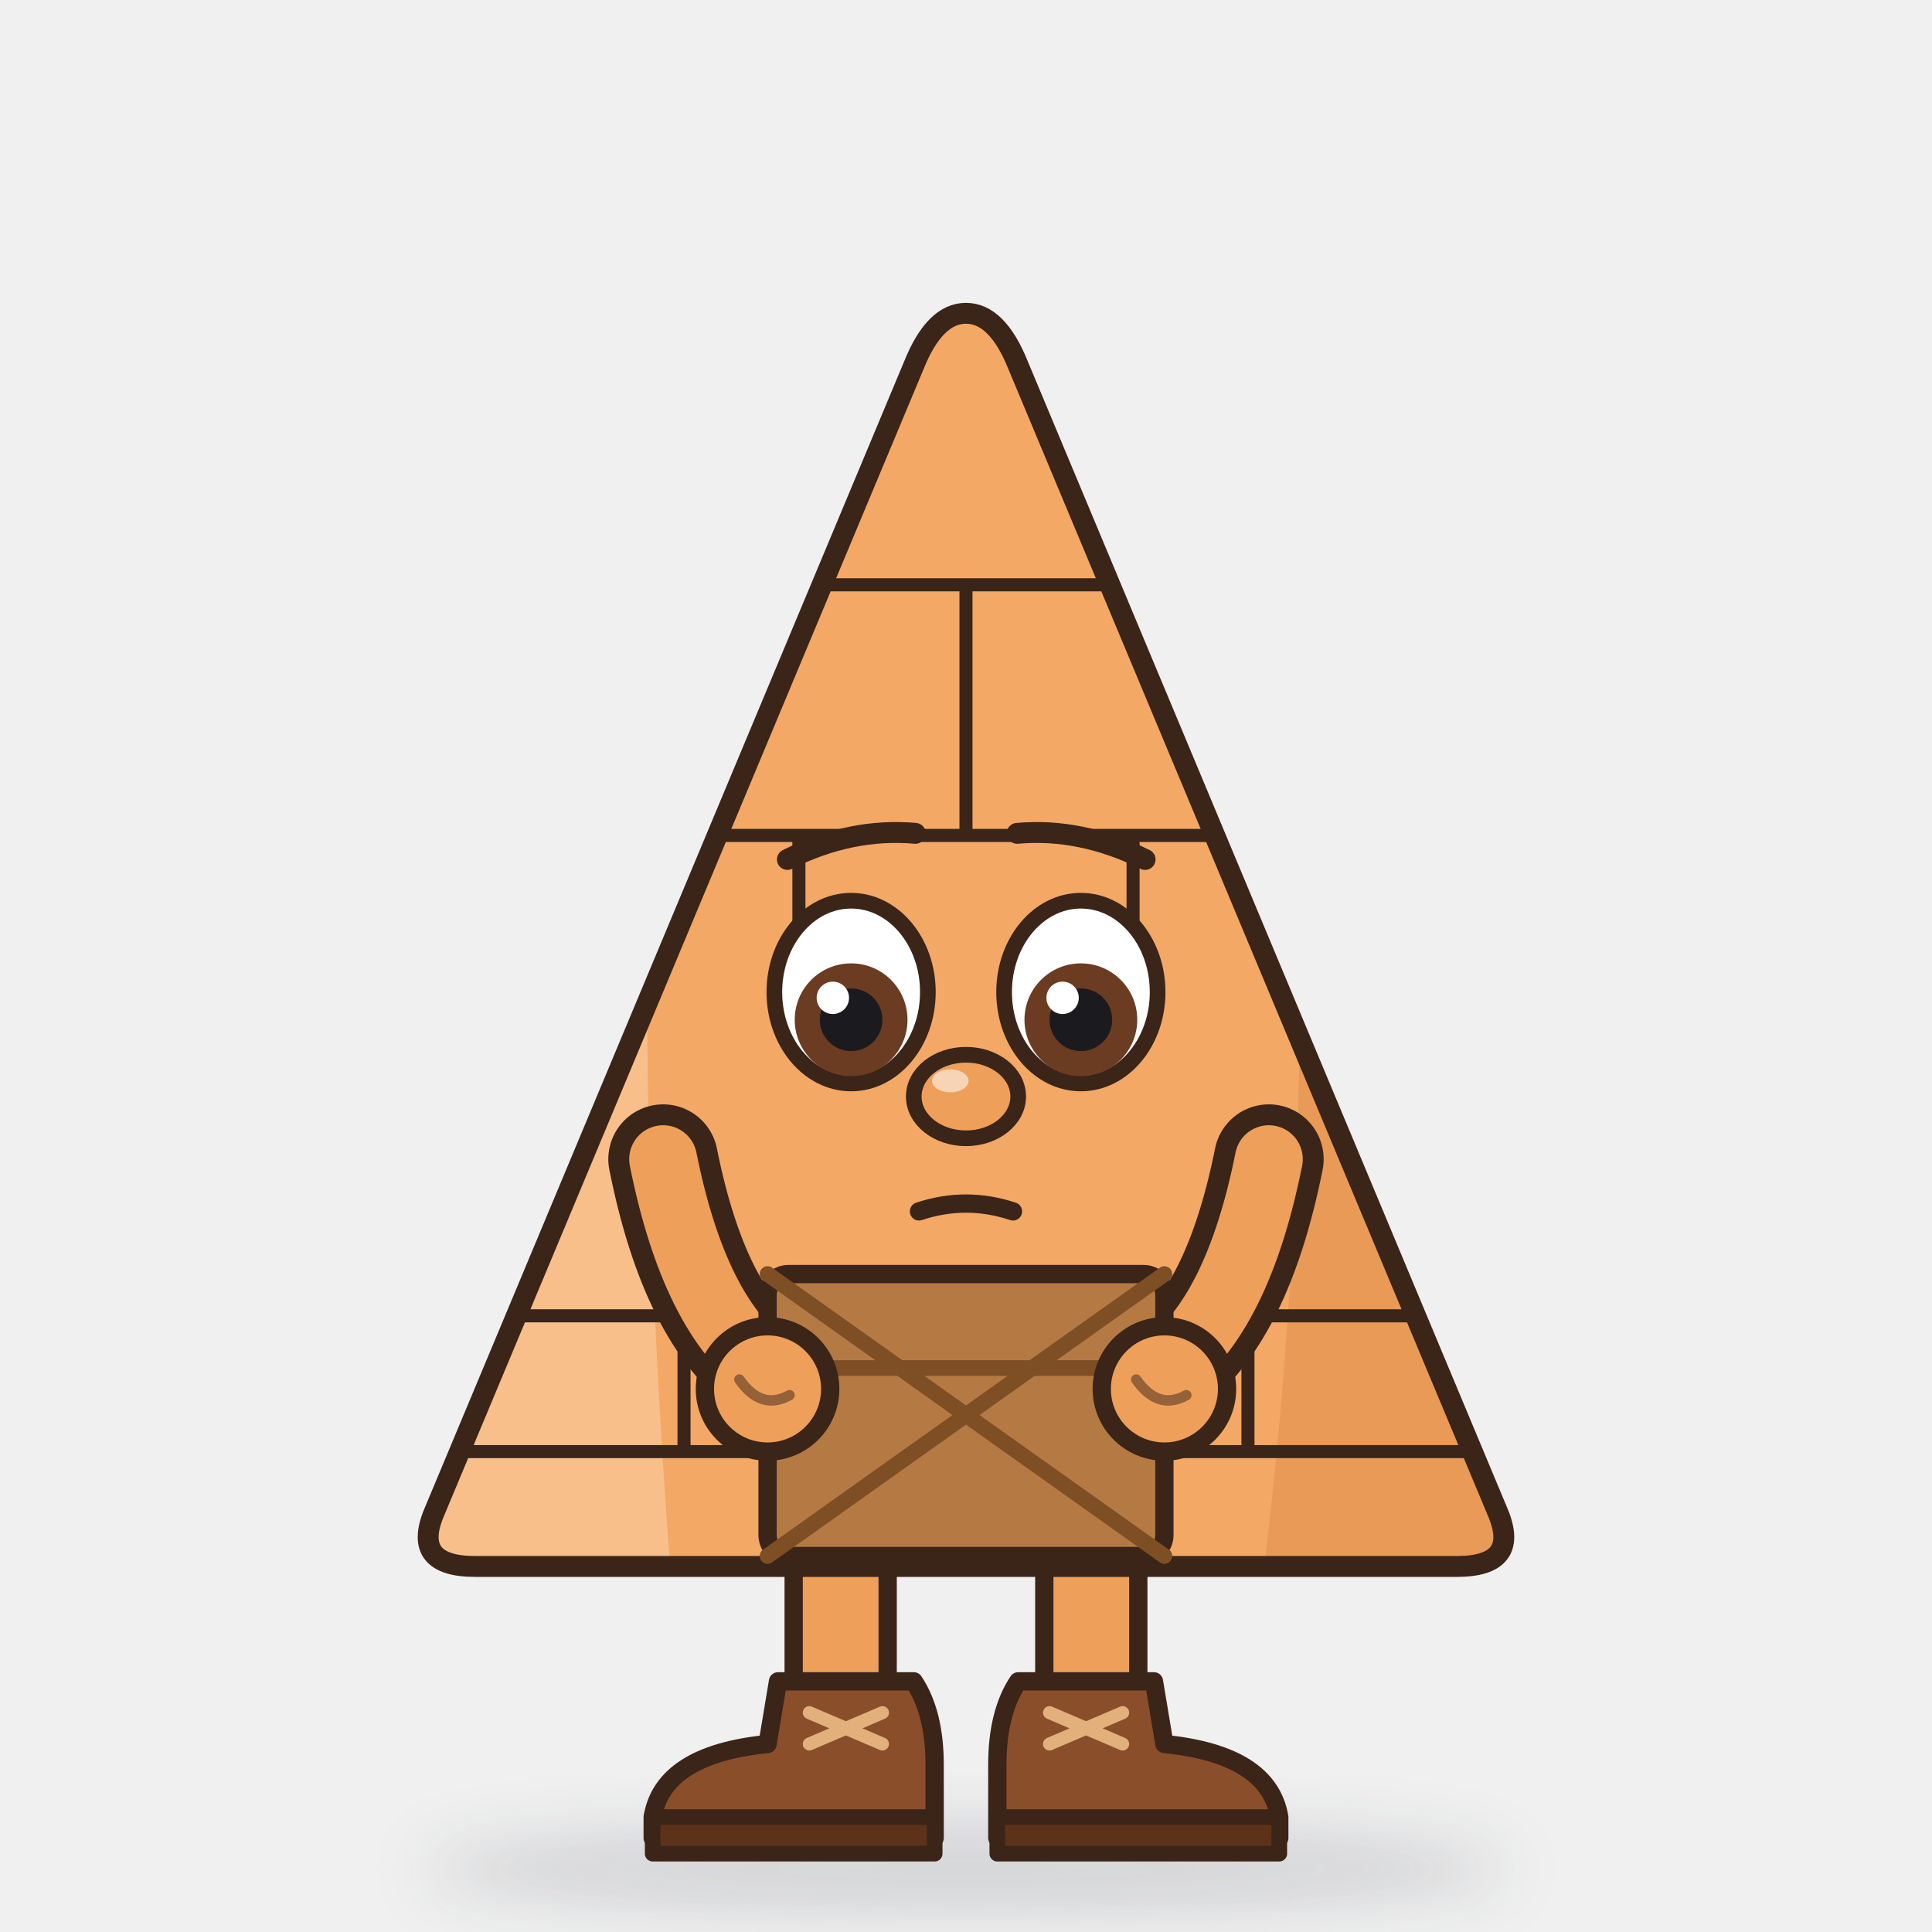
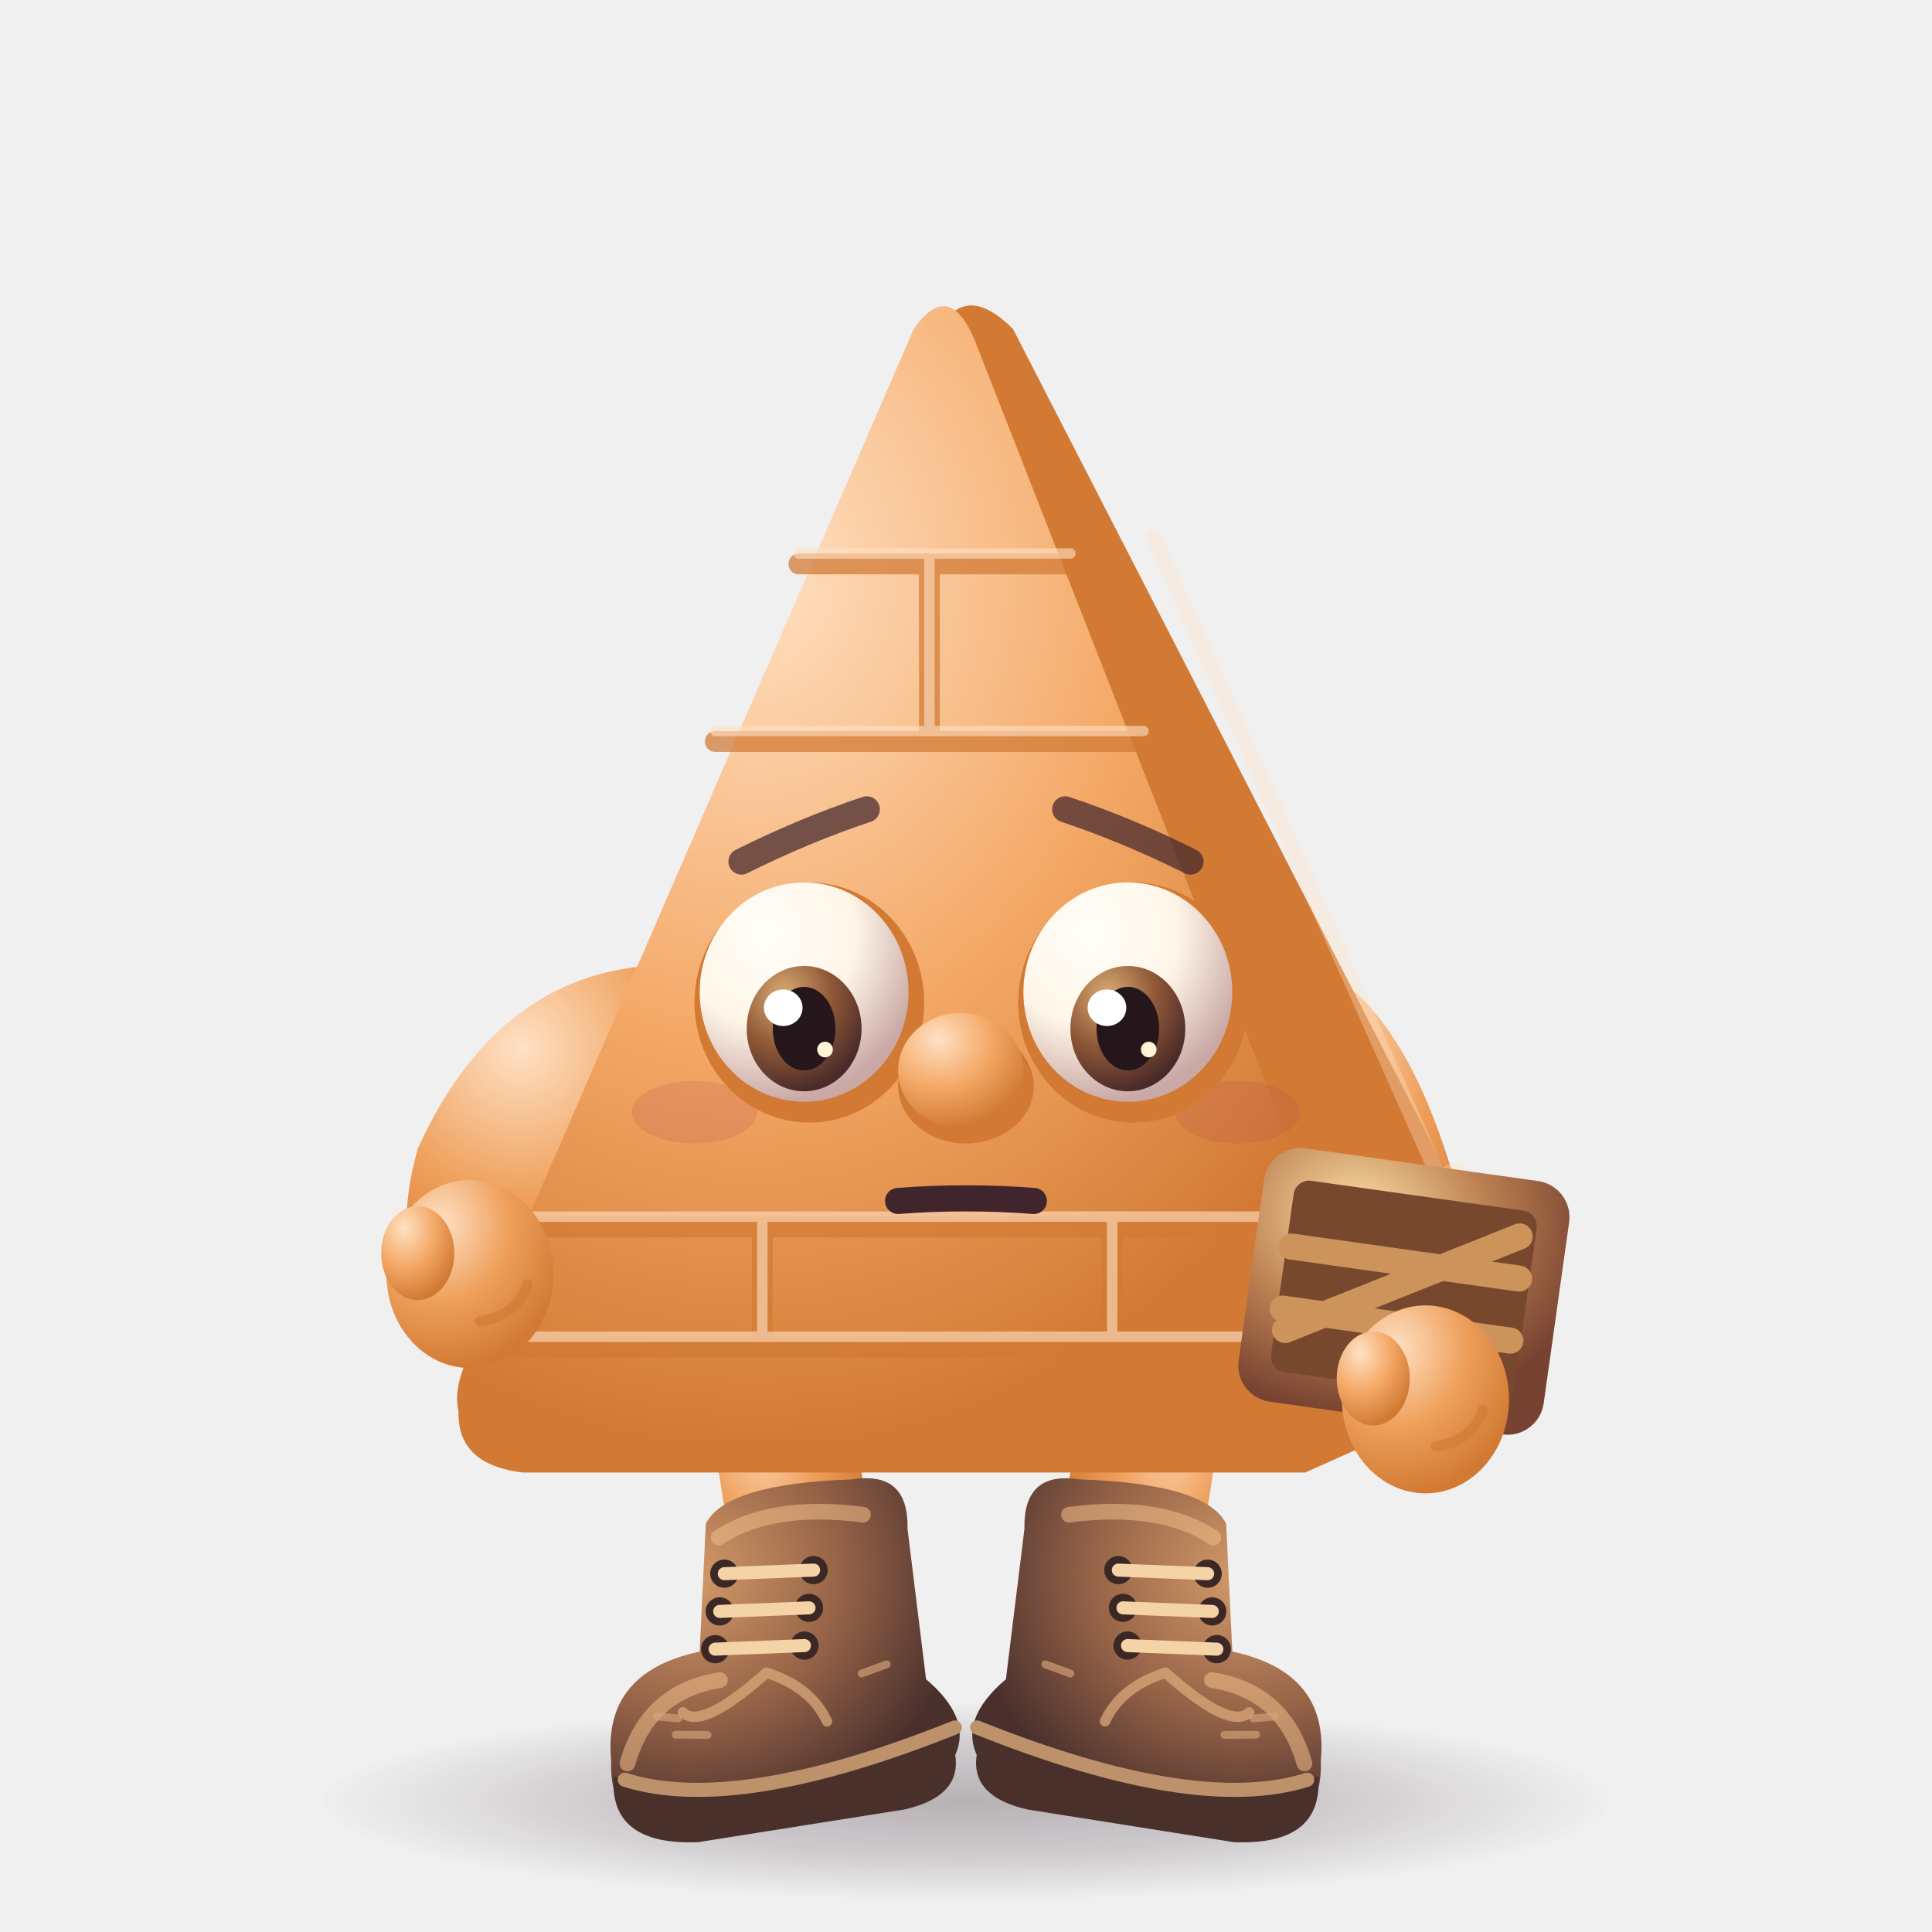
<svg xmlns="http://www.w3.org/2000/svg" viewBox="0 0 64 64" width="160" height="160" role="img" aria-label="Giza, Inventory, sentback">
  <defs>
-     <filter id="sm-giza-s" x="-50%" y="-50%" width="200%" height="200%">
-       <feGaussianBlur stdDeviation="6" />
-     </filter>
+     <radialGradient id="sm-giza-clay" cx="32%" cy="23%" r="78%">
+       <stop offset="0" stop-color="#FFE1C4" />
+       <stop offset="0.54" stop-color="#F4A866" />
+       <stop offset="1" stop-color="#D27A34" />
+     </radialGradient>
+     <radialGradient id="sm-giza-arm" cx="32%" cy="23%" r="78%">
+       <stop offset="0" stop-color="#FFE1C4" />
+       <stop offset="0.54" stop-color="#EE9F5A" />
+       <stop offset="1" stop-color="#D27A34" />
+     </radialGradient>
+     <radialGradient id="sm-giza-recess" cx="32%" cy="23%" r="78%">
+       <stop offset="0" stop-color="#D27A34" />
+       <stop offset="0.54" stop-color="#D27A34" />
+       <stop offset="1" stop-color="#594454" />
+     </radialGradient>
+     <radialGradient id="sm-giza-boot" cx="32%" cy="23%" r="78%">
+       <stop offset="0" stop-color="#d39a69" />
+       <stop offset="0.54" stop-color="#966347" />
+       <stop offset="1" stop-color="#4a302d" />
+     </radialGradient>
+     <radialGradient id="sm-giza-wood" cx="32%" cy="23%" r="78%">
+       <stop offset="0" stop-color="#ffe0a6" />
+       <stop offset="0.54" stop-color="#bb8051" />
+       <stop offset="1" stop-color="#774231" />
+     </radialGradient>
+     <radialGradient id="sm-giza-gold" cx="32%" cy="23%" r="78%">
+       <stop offset="0" stop-color="#fff5bb" />
+       <stop offset="0.54" stop-color="#ebba54" />
+       <stop offset="1" stop-color="#aa612e" />
+     </radialGradient>
+     <radialGradient id="sm-giza-red" cx="32%" cy="23%" r="78%">
+       <stop offset="0" stop-color="#ffb3a4" />
+       <stop offset="0.54" stop-color="#e47065" />
+       <stop offset="1" stop-color="#a53247" />
+     </radialGradient>
+     <radialGradient id="sm-giza-white" cx="32%" cy="23%" r="78%">
+       <stop offset="0" stop-color="#fffef9" />
+       <stop offset="0.54" stop-color="#fff6e8" />
+       <stop offset="1" stop-color="#c9a8a5" />
+     </radialGradient>
+     <radialGradient id="sm-giza-iris" cx="32%" cy="23%" r="78%">
+       <stop offset="0" stop-color="#d9ab73" />
+       <stop offset="0.54" stop-color="#905837" />
+       <stop offset="1" stop-color="#4b2b29" />
+     </radialGradient>
+     <radialGradient id="sm-giza-floor">
+       <stop stop-color="#38252e" stop-opacity=".31" />
+       <stop offset=".55" stop-color="#483442" stop-opacity=".2" />
+       <stop offset="1" stop-color="#483442" stop-opacity="0" />
+     </radialGradient>
  </defs>
  <g transform="scale(0.17297) translate(35 0)">
-     <ellipse cx="150" cy="358" rx="104" ry="9" fill="#1B2430" opacity=".14" filter="url(#sm-giza-s)" />
-     <rect x="117" y="296" width="18" height="34" rx="6" fill="#EE9F5A" stroke="#3B2418" stroke-width="3.5" />
-     <rect x="165" y="296" width="18" height="34" rx="6" fill="#EE9F5A" stroke="#3B2418" stroke-width="3.5" />
-     <path d="M140 322 L114 322 L112 334 Q92 336 90 348 L90 352 L144 352 L144 338 Q144 328 140 322 Z" fill="#8A4E2B" stroke="#3B2418" stroke-width="3.5" stroke-linejoin="round" />
-     <path d="M144 348 L90 348 L90 355 L144 355 Z" fill="#5E3219" stroke="#3B2418" stroke-width="3" stroke-linejoin="round" />
-     <path d="M134 328 L120 334 M120 328 L134 334" fill="none" stroke="#E2B07A" stroke-width="2.5" stroke-linecap="round" stroke-linejoin="round" />
-     <path d="M160 322 L186 322 L188 334 Q208 336 210 348 L210 352 L156 352 L156 338 Q156 328 160 322 Z" fill="#8A4E2B" stroke="#3B2418" stroke-width="3.5" stroke-linejoin="round" />
-     <path d="M156 348 L210 348 L210 355 L156 355 Z" fill="#5E3219" stroke="#3B2418" stroke-width="3" stroke-linejoin="round" />
-     <path d="M166 328 L180 334 M180 328 L166 334" fill="none" stroke="#E2B07A" stroke-width="2.5" stroke-linecap="round" stroke-linejoin="round" />
-     <clipPath id="sm-giza-c">
-       <path d="M150 60 Q156 60 160 70 L252 290 Q256 300 244 300 L56 300 Q44 300 48 290 L140 70 Q144 60 150 60 Z" />
-     </clipPath>
-     <path d="M150 60 Q156 60 160 70 L252 290 Q256 300 244 300 L56 300 Q44 300 48 290 L140 70 Q144 60 150 60 Z" fill="#F4A866" />
-     <g clip-path="url(#sm-giza-c)">
-       <path d="M200 0 L340 0 L340 370 L196 370 Q230 200 200 0 Z" fill="#D27A34" opacity="0.32" />
-       <path d="M0 0 L104 0 Q76 160 100 370 L0 370 Z" fill="#FFE1C4" opacity="0.4" />
-       <path d="M30 112 L270 112 M30 160 L270 160 M30 252 L270 252 M30 278 L270 278 M150 112 L150 160 M118 160 L118 192 M182 160 L182 192 M96 252 L96 278 M204 252 L204 278 M150 278 L150 300" fill="none" stroke="#3B2418" stroke-width="2.5" stroke-linecap="round" stroke-linejoin="round" />
+     <ellipse cx="150" cy="345" rx="123" ry="19" fill="url(#sm-giza-floor)" />
+     <g transform="translate(119 302) rotate(-9) scale(1 1)">
+       <rect x="-13" y="-53" width="27" height="71" rx="13" fill="url(#sm-giza-arm)" />
+       <path d="M-17-13Q-12-20 12-17Q23-17 21-6L20 23Q32 37 14 45H-27Q-45 44-42 29Q-41 12-22 11Z" fill="url(#sm-giza-boot)" />
+       <path d="M-42 32Q-24 42 22 32Q27 46 12 47H-28Q-45 45-42 32Z" fill="#49302b" />
+       <path d="M-40 33Q-20 43 24 33" fill="none" stroke="#bd9169" stroke-width="2.7" stroke-linecap="round" stroke-linejoin="round" />
+       <path d="M-39 30Q-33 17-19 17M-15-10Q-4-15 13-10" fill="none" stroke="#f1bd89" stroke-width="3" opacity="0.55" stroke-linecap="round" stroke-linejoin="round" />
+       <ellipse cx="-15" cy="-3" rx="2.7" ry="2.7" fill="#3b2826" />
+       <ellipse cx="2" cy="-1" rx="2.7" ry="2.7" fill="#3b2826" />
+       <path d="M-15 -3l17 2" fill="none" stroke="#f4d3a6" stroke-width="2.5" stroke-linecap="round" stroke-linejoin="round" />
+       <ellipse cx="-17" cy="4" rx="2.7" ry="2.7" fill="#3b2826" />
+       <ellipse cx="0" cy="6" rx="2.7" ry="2.7" fill="#3b2826" />
+       <path d="M-17 4l17 2" fill="none" stroke="#f4d3a6" stroke-width="2.5" stroke-linecap="round" stroke-linejoin="round" />
+       <ellipse cx="-19" cy="11" rx="2.7" ry="2.7" fill="#3b2826" />
+       <ellipse cx="-2" cy="13" rx="2.7" ry="2.7" fill="#3b2826" />
+       <path d="M-19 11l17 2" fill="none" stroke="#f4d3a6" stroke-width="2.5" stroke-linecap="round" stroke-linejoin="round" />
+       <path d="M-10 17q-14 9-17 5M-10 17q8 4 10 11" fill="none" stroke="#dfad7d" stroke-width="2" opacity="0.7" stroke-linecap="round" stroke-linejoin="round" />
+       <path d="M-29 26l6 1m-9-5l4 1m36-3l5-1" fill="none" stroke="#d5a47a" stroke-width="1.5" opacity="0.65" stroke-linecap="round" stroke-linejoin="round" />
    </g>
-     <path d="M150 60 Q156 60 160 70 L252 290 Q256 300 244 300 L56 300 Q44 300 48 290 L140 70 Q144 60 150 60 Z" fill="none" stroke="#3B2418" stroke-width="4" stroke-linecap="round" stroke-linejoin="round" />
-     <ellipse cx="150" cy="210" rx="10" ry="8" fill="#EE9F5A" stroke="#3B2418" stroke-width="3" />
-     <ellipse cx="147" cy="207" rx="3.5" ry="2.2" fill="#fff" opacity=".55" />
-     <g>
-       <ellipse cx="128" cy="190" rx="14.7" ry="17.5" fill="#fff" stroke="#3B2418" stroke-width="3" />
-       <circle cx="128" cy="195.3" r="10.8" fill="#6B3B22" />
-       <circle cx="128" cy="195.3" r="6" fill="#1B1B1F" />
-       <circle cx="124.5" cy="191.1" r="3.1" fill="#fff" />
-       <ellipse cx="172" cy="190" rx="14.7" ry="17.5" fill="#fff" stroke="#3B2418" stroke-width="3" />
-       <circle cx="172" cy="195.3" r="10.8" fill="#6B3B22" />
-       <circle cx="172" cy="195.3" r="6" fill="#1B1B1F" />
-       <circle cx="168.5" cy="191.1" r="3.1" fill="#fff" />
+     <g transform="translate(181 302) rotate(9) scale(-1 1)">
+       <rect x="-13" y="-53" width="27" height="71" rx="13" fill="url(#sm-giza-arm)" />
+       <path d="M-17-13Q-12-20 12-17Q23-17 21-6L20 23Q32 37 14 45H-27Q-45 44-42 29Q-41 12-22 11Z" fill="url(#sm-giza-boot)" />
+       <path d="M-42 32Q-24 42 22 32Q27 46 12 47H-28Q-45 45-42 32Z" fill="#49302b" />
+       <path d="M-40 33Q-20 43 24 33" fill="none" stroke="#bd9169" stroke-width="2.7" stroke-linecap="round" stroke-linejoin="round" />
+       <path d="M-39 30Q-33 17-19 17M-15-10Q-4-15 13-10" fill="none" stroke="#f1bd89" stroke-width="3" opacity="0.55" stroke-linecap="round" stroke-linejoin="round" />
+       <ellipse cx="-15" cy="-3" rx="2.7" ry="2.7" fill="#3b2826" />
+       <ellipse cx="2" cy="-1" rx="2.7" ry="2.7" fill="#3b2826" />
+       <path d="M-15 -3l17 2" fill="none" stroke="#f4d3a6" stroke-width="2.5" stroke-linecap="round" stroke-linejoin="round" />
+       <ellipse cx="-17" cy="4" rx="2.7" ry="2.7" fill="#3b2826" />
+       <ellipse cx="0" cy="6" rx="2.7" ry="2.7" fill="#3b2826" />
+       <path d="M-17 4l17 2" fill="none" stroke="#f4d3a6" stroke-width="2.5" stroke-linecap="round" stroke-linejoin="round" />
+       <ellipse cx="-19" cy="11" rx="2.7" ry="2.7" fill="#3b2826" />
+       <ellipse cx="-2" cy="13" rx="2.7" ry="2.7" fill="#3b2826" />
+       <path d="M-19 11l17 2" fill="none" stroke="#f4d3a6" stroke-width="2.5" stroke-linecap="round" stroke-linejoin="round" />
+       <path d="M-10 17q-14 9-17 5M-10 17q8 4 10 11" fill="none" stroke="#dfad7d" stroke-width="2" opacity="0.7" stroke-linecap="round" stroke-linejoin="round" />
+       <path d="M-29 26l6 1m-9-5l4 1m36-3l5-1" fill="none" stroke="#d5a47a" stroke-width="1.5" opacity="0.65" stroke-linecap="round" stroke-linejoin="round" />
    </g>
-     <path d="M115.8 164.6 Q128 158.5 140.3 159.6 M184.3 164.6 Q172 158.5 159.8 159.6" fill="none" stroke="#3B2418" stroke-width="4" stroke-linecap="round" />
-     <path d="M141 232 Q150 229 159 232" fill="none" stroke="#3B2418" stroke-width="3.5" stroke-linecap="round" />
-     <path d="M92 222 Q98 252 112 262" fill="none" stroke="#3B2418" stroke-width="21" stroke-linecap="round" stroke-linejoin="round" />
-     <path d="M92 222 Q98 252 112 262" fill="none" stroke="#EE9F5A" stroke-width="13" stroke-linecap="round" stroke-linejoin="round" />
-     <path d="M208 222 Q202 252 188 262" fill="none" stroke="#3B2418" stroke-width="21" stroke-linecap="round" stroke-linejoin="round" />
-     <path d="M208 222 Q202 252 188 262" fill="none" stroke="#EE9F5A" stroke-width="13" stroke-linecap="round" stroke-linejoin="round" />
-     <rect x="112" y="244" width="76" height="54" rx="4" fill="#B57A43" stroke="#3B2418" stroke-width="3.5" />
-     <path d="M112 244 L188 298 M188 244 L112 298 M112 262 L188 262" fill="none" stroke="#7E4E25" stroke-width="3" stroke-linecap="round" stroke-linejoin="round" />
-     <circle cx="112" cy="266" r="12" fill="#EE9F5A" stroke="#3B2418" stroke-width="3.5" />
-     <path d="M106.6 264.2 Q110.8 270.2 116.2 267.2" fill="none" stroke="#3B2418" stroke-width="2" stroke-linecap="round" opacity=".5" />
-     <circle cx="188" cy="266" r="12" fill="#EE9F5A" stroke="#3B2418" stroke-width="3.5" />
-     <path d="M182.6 264.2 Q186.8 270.2 192.2 267.2" fill="none" stroke="#3B2418" stroke-width="2" stroke-linecap="round" opacity=".5" />
+     <path d="M111 187Q65 176 45 220Q37 249 59 254Q76 247 76 225L110 211Z" fill="url(#sm-giza-arm)" />
+     <path d="M207 183Q238 183 250 255L232 270Q219 209 204 222Z" fill="url(#sm-giza-arm)" />
+     <path d="M145 63Q150 54 159 63L250 240Q261 258 244 269L215 282H65Q49 280 54 264Z" fill="#D27A34" />
+     <path d="M140 63Q147 53 152 66L228 260Q235 275 218 276H65Q47 276 55 259Z" fill="url(#sm-giza-clay)" />
+     <path d="M118 108H170M102 142H184M67 235H218M57 258H227M143 108V141M111 236V257M178 236V257" fill="none" stroke="#D27A34" stroke-width="4" opacity="0.73" stroke-linecap="round" stroke-linejoin="round" />
+     <g transform="translate(0 -2)">
+       <path d="M118 108H170M102 142H184M67 235H218M57 258H227M143 108V141M111 236V257M178 236V257" fill="none" stroke="#FFE1C4" stroke-width="2" opacity="0.6" stroke-linecap="round" stroke-linejoin="round" />
+     </g>
+     <path d="M186 103L248 242M220 234L244 224M227 255L253 244" fill="none" stroke="#FFE1C4" stroke-width="3" opacity="0.34" stroke-linecap="round" stroke-linejoin="round" />
+     <ellipse cx="55" cy="244" rx="16" ry="18" fill="url(#sm-giza-arm)" />
+     <ellipse cx="45" cy="240" rx="7" ry="9" fill="url(#sm-giza-clay)" />
+     <path d="M57 253q7 -1 9 -7" fill="none" stroke="#D27A34" stroke-width="2" opacity="0.65" stroke-linecap="round" stroke-linejoin="round" />
+     <g transform="translate(150 190)">
+       <ellipse cx="-52" cy="23" rx="12" ry="6" fill="#a63655" opacity=".15" />
+       <ellipse cx="52" cy="23" rx="12" ry="6" fill="#a63655" opacity=".15" />
+       <g>
+         <g transform="translate(-31 0)">
+           <path d="M-12 -25Q0 -31 12 -35" fill="none" stroke="#41252C" stroke-width="5" opacity="0.72" stroke-linecap="round" stroke-linejoin="round" />
+           <ellipse cx="1" cy="2" rx="22" ry="23" fill="#D27A34" />
+           <ellipse cx="0" cy="0" rx="20" ry="21" fill="url(#sm-giza-white)" />
+           <ellipse cx="0" cy="7" rx="11" ry="12" fill="url(#sm-giza-iris)" />
+           <ellipse cx="0" cy="7" rx="6" ry="8" fill="#25161c" />
+           <ellipse cx="-4" cy="3" rx="3.7" ry="3.5" fill="white" />
+           <ellipse cx="4" cy="11" rx="1.5" ry="1.5" fill="#fff4d5" />
+         </g>
+         <g transform="translate(31 0)">
+           <path d="M-12 -35Q0 -31 12 -25" fill="none" stroke="#41252C" stroke-width="5" opacity="0.72" stroke-linecap="round" stroke-linejoin="round" />
+           <ellipse cx="1" cy="2" rx="22" ry="23" fill="#D27A34" />
+           <ellipse cx="0" cy="0" rx="20" ry="21" fill="url(#sm-giza-white)" />
+           <ellipse cx="0" cy="7" rx="11" ry="12" fill="url(#sm-giza-iris)" />
+           <ellipse cx="0" cy="7" rx="6" ry="8" fill="#25161c" />
+           <ellipse cx="-4" cy="3" rx="3.7" ry="3.5" fill="white" />
+           <ellipse cx="4" cy="11" rx="1.5" ry="1.5" fill="#fff4d5" />
+         </g>
+       </g>
+       <ellipse cx="0" cy="18" rx="13" ry="11" fill="#D27A34" />
+       <ellipse cx="-1" cy="15" rx="12" ry="11" fill="url(#sm-giza-clay)" />
+       <path d="M-13 40Q0 39 13 40" fill="none" stroke="#41252C" stroke-width="5" stroke-linecap="round" stroke-linejoin="round" />
+     </g>
+     <g transform="rotate(8 235 250)">
+       <rect x="204" y="223" width="59" height="49" rx="7" fill="url(#sm-giza-wood)" />
+       <rect x="210" y="229" width="47" height="37" rx="3" fill="#77472e" />
+       <path d="M212 258L254 234M211 242H255M211 254H255" fill="none" stroke="#cc935b" stroke-width="5" stroke-linecap="round" stroke-linejoin="round" />
+     </g>
+     <ellipse cx="238" cy="268" rx="16" ry="18" fill="url(#sm-giza-arm)" />
+     <ellipse cx="228" cy="264" rx="7" ry="9" fill="url(#sm-giza-clay)" />
+     <path d="M240 277q7 -1 9 -7" fill="none" stroke="#D27A34" stroke-width="2" opacity="0.65" stroke-linecap="round" stroke-linejoin="round" />
  </g>
</svg>
